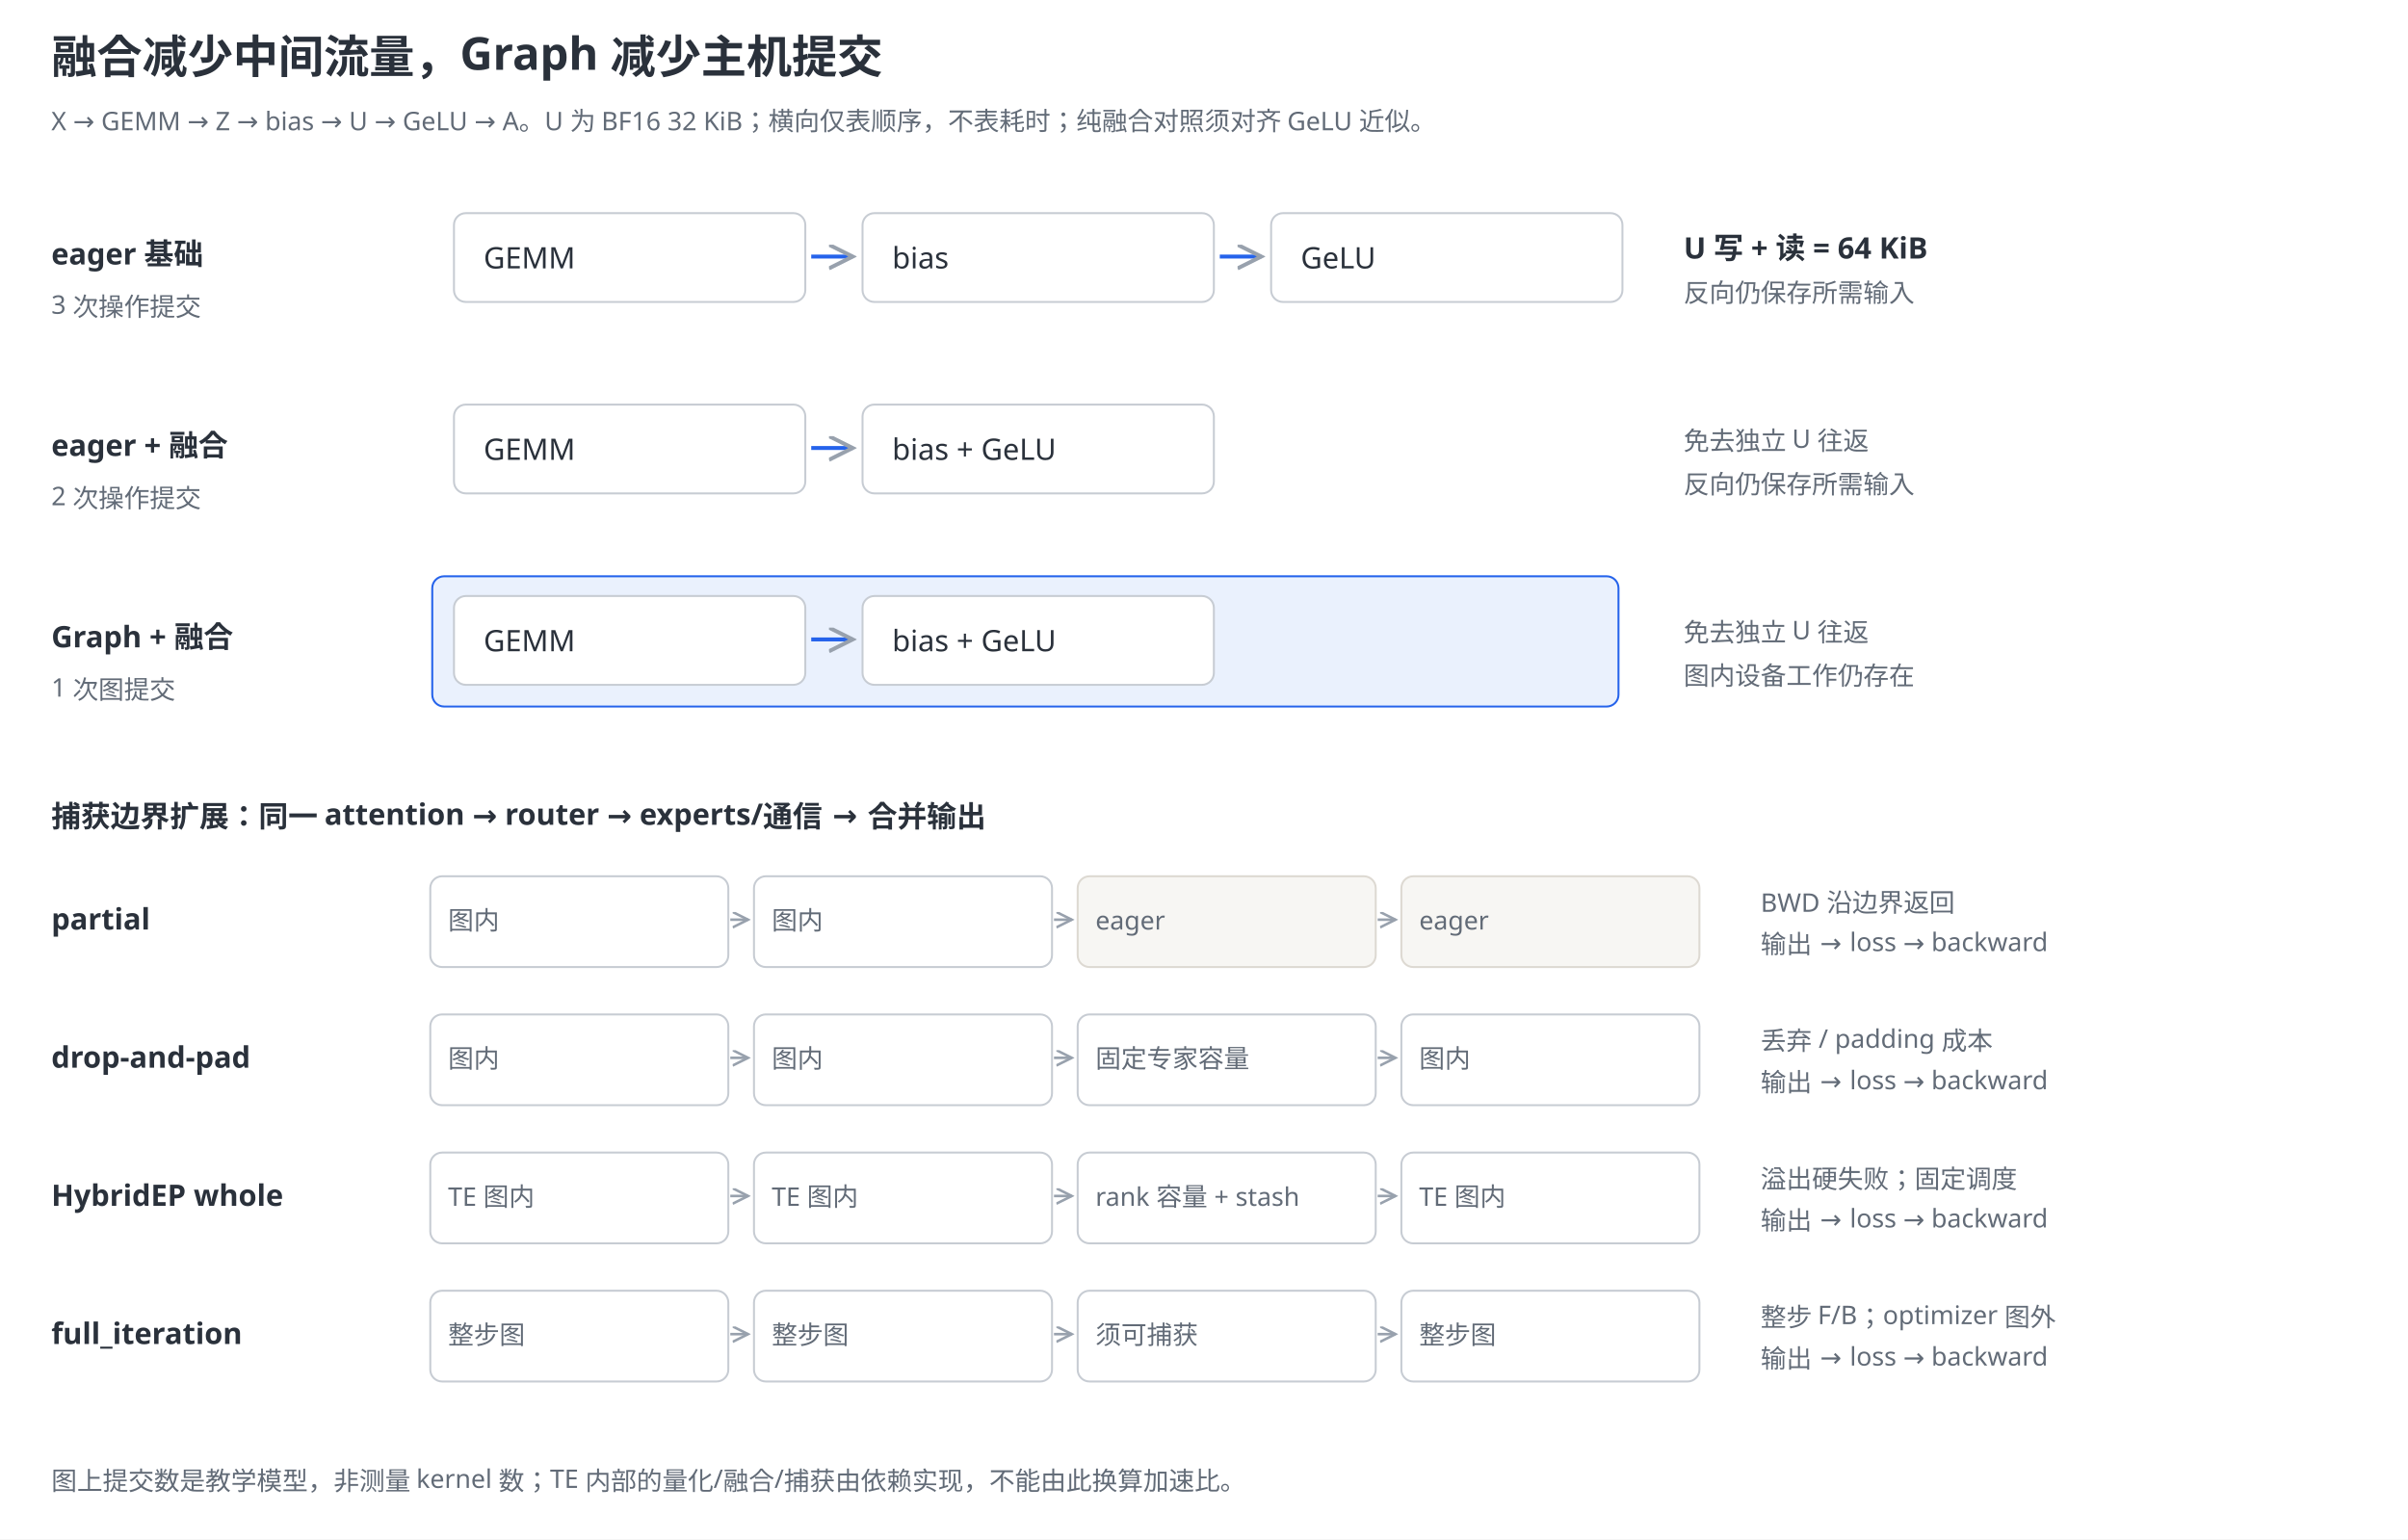
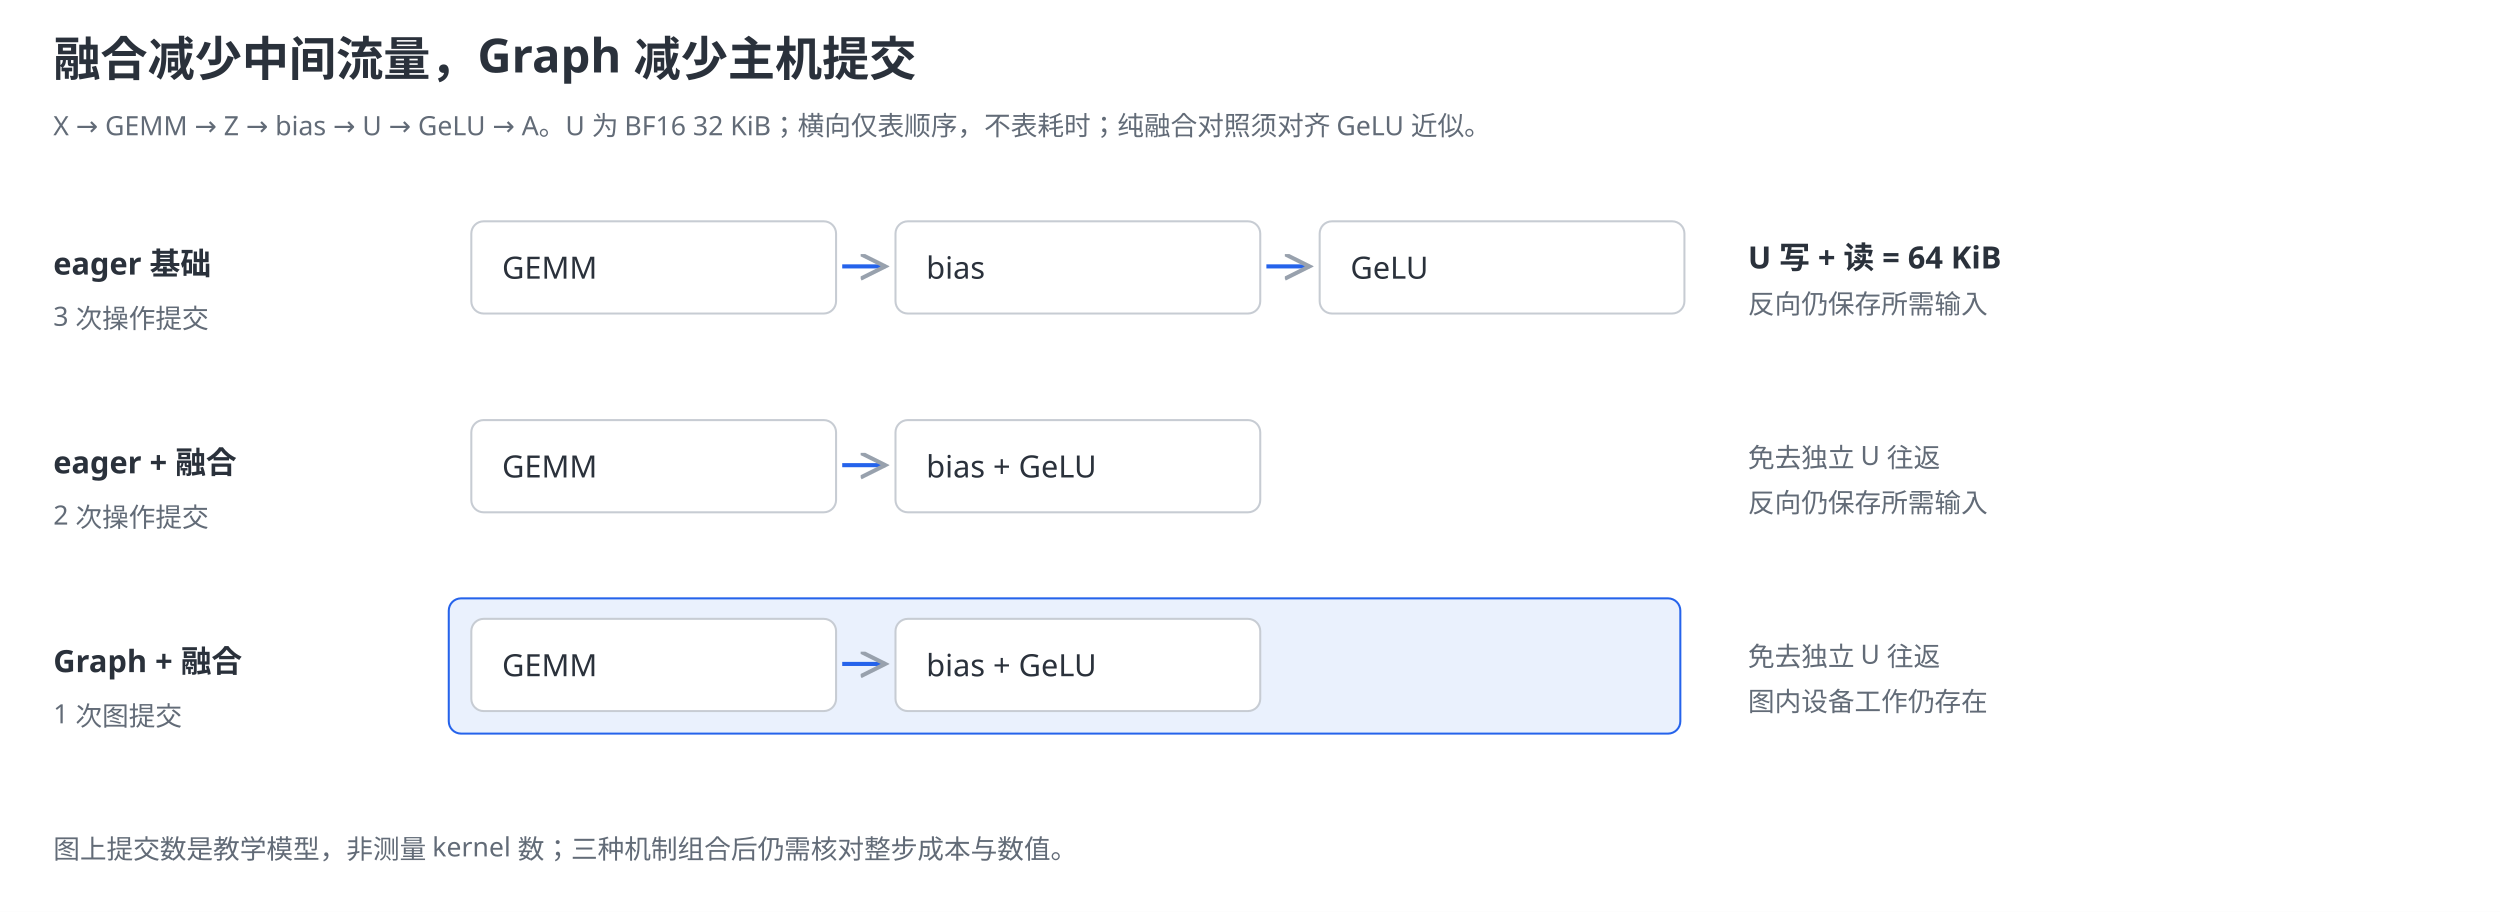
- <svg xmlns="http://www.w3.org/2000/svg" width="1220" height="780" viewBox="0 0 1220 780" role="img">
+ <svg xmlns="http://www.w3.org/2000/svg" width="1220" height="445" viewBox="0 0 1220 445" role="img">
  <style>text{font-family:'Microsoft YaHei','Segoe UI',sans-serif;font-size:15px;fill:#2A313B}.title{font-size:23px;font-weight:700}.small{font-size:13px;fill:#626B77}.bold{font-weight:700}.neutral{fill:#fff;stroke:#C7CCD3}.ghost{fill:#F7F6F3;stroke:#DDD9D2}.acc1{fill:#EAF1FD;stroke:#2563EB}.acc2{fill:#FCF1E6;stroke:#C3651F}.arrow{fill:none;stroke:#98A1AD;stroke-width:1.3}.main{stroke:#2563EB;stroke-width:2}.dash{fill:none;stroke:#C3651F;stroke-dasharray:5 4}</style>
  <defs>
    <marker id="head" markerWidth="7" markerHeight="7" refX="6" refY="3" orient="auto">
      <path d="M0,0 L6,3 L0,6" fill="none" stroke="#98A1AD" />
    </marker>
  </defs>
  <rect width="100%" height="100%" fill="#fff" />
  <text x="26" y="37" class="title">融合减少中间流量，Graph 减少主机提交</text>
  <text x="26" y="66" class="small">X → GEMM → Z → bias → U → GeLU → A。U 为 BF16 32 KiB；横向仅表顺序，不表耗时；纯融合对照须对齐 GeLU 近似。</text>
  <text x="26" y="134" class="bold">eager 基础</text>
  <text x="26" y="159" class="small">3 次操作提交</text>
  <rect x="230" y="108" width="178" height="45" rx="6" class="neutral" />
  <text x="245" y="136" class="">GEMM</text>
  <path d="M411,130 L432,130" class="arrow main" marker-end="url(#head)" />
  <rect x="437" y="108" width="178" height="45" rx="6" class="neutral" />
  <text x="452" y="136" class="">bias</text>
  <path d="M618,130 L639,130" class="arrow main" marker-end="url(#head)" />
  <rect x="644" y="108" width="178" height="45" rx="6" class="neutral" />
  <text x="659" y="136" class="">GeLU</text>
  <text x="853" y="131" class="bold">U 写 + 读 = 64 KiB</text>
  <text x="853" y="153" class="small">反向仍保存所需输入</text>
  <text x="26" y="231" class="bold">eager + 融合</text>
  <text x="26" y="256" class="small">2 次操作提交</text>
  <rect x="230" y="205" width="178" height="45" rx="6" class="neutral" />
  <text x="245" y="233" class="">GEMM</text>
  <path d="M411,227 L432,227" class="arrow main" marker-end="url(#head)" />
  <rect x="437" y="205" width="178" height="45" rx="6" class="neutral" />
  <text x="452" y="233" class="">bias + GeLU</text>
  <text x="853" y="228" class="small">免去独立 U 往返</text>
  <text x="853" y="250" class="small">反向仍保存所需输入</text>
  <text x="26" y="328" class="bold">Graph + 融合</text>
  <text x="26" y="353" class="small">1 次图提交</text>
  <rect x="219" y="292" width="601" height="66" rx="6" class="acc1" />
  <rect x="230" y="302" width="178" height="45" rx="6" class="neutral" />
  <text x="245" y="330" class="">GEMM</text>
  <path d="M411,324 L432,324" class="arrow main" marker-end="url(#head)" />
  <rect x="437" y="302" width="178" height="45" rx="6" class="neutral" />
  <text x="452" y="330" class="">bias + GeLU</text>
  <text x="853" y="325" class="small">免去独立 U 往返</text>
  <text x="853" y="347" class="small">图内设备工作仍存在</text>
-   <text x="26" y="419" class="bold">捕获边界扩展：同一 attention → router → experts/通信 → 合并输出</text>
-   <text x="26" y="471" class="bold">partial</text>
-   <rect x="218" y="444" width="151" height="46" rx="6" class="neutral" />
-   <text x="227" y="471" class="small">图内</text>
-   <path d="M370,466 L379,466" class="arrow aux" marker-end="url(#head)" />
-   <rect x="382" y="444" width="151" height="46" rx="6" class="neutral" />
-   <text x="391" y="471" class="small">图内</text>
-   <path d="M534,466 L543,466" class="arrow aux" marker-end="url(#head)" />
-   <rect x="546" y="444" width="151" height="46" rx="6" class="ghost" />
-   <text x="555" y="471" class="small">eager</text>
-   <path d="M698,466 L707,466" class="arrow aux" marker-end="url(#head)" />
-   <rect x="710" y="444" width="151" height="46" rx="6" class="ghost" />
-   <text x="719" y="471" class="small">eager</text>
-   <text x="892" y="462" class="small">BWD 沿边界返回</text>
-   <text x="892" y="483" class="small">输出 → loss → backward</text>
-   <text x="26" y="541" class="bold">drop-and-pad</text>
-   <rect x="218" y="514" width="151" height="46" rx="6" class="neutral" />
-   <text x="227" y="541" class="small">图内</text>
-   <path d="M370,536 L379,536" class="arrow aux" marker-end="url(#head)" />
-   <rect x="382" y="514" width="151" height="46" rx="6" class="neutral" />
-   <text x="391" y="541" class="small">图内</text>
-   <path d="M534,536 L543,536" class="arrow aux" marker-end="url(#head)" />
-   <rect x="546" y="514" width="151" height="46" rx="6" class="neutral" />
-   <text x="555" y="541" class="small">固定专家容量</text>
-   <path d="M698,536 L707,536" class="arrow aux" marker-end="url(#head)" />
-   <rect x="710" y="514" width="151" height="46" rx="6" class="neutral" />
-   <text x="719" y="541" class="small">图内</text>
-   <text x="892" y="532" class="small">丢弃 / padding 成本</text>
-   <text x="892" y="553" class="small">输出 → loss → backward</text>
-   <text x="26" y="611" class="bold">HybridEP whole</text>
-   <rect x="218" y="584" width="151" height="46" rx="6" class="neutral" />
-   <text x="227" y="611" class="small">TE 图内</text>
-   <path d="M370,606 L379,606" class="arrow aux" marker-end="url(#head)" />
-   <rect x="382" y="584" width="151" height="46" rx="6" class="neutral" />
-   <text x="391" y="611" class="small">TE 图内</text>
-   <path d="M534,606 L543,606" class="arrow aux" marker-end="url(#head)" />
-   <rect x="546" y="584" width="151" height="46" rx="6" class="neutral" />
-   <text x="555" y="611" class="small">rank 容量 + stash</text>
-   <path d="M698,606 L707,606" class="arrow aux" marker-end="url(#head)" />
-   <rect x="710" y="584" width="151" height="46" rx="6" class="neutral" />
-   <text x="719" y="611" class="small">TE 图内</text>
-   <text x="892" y="602" class="small">溢出硬失败；固定调度</text>
-   <text x="892" y="623" class="small">输出 → loss → backward</text>
-   <text x="26" y="681" class="bold">full_iteration</text>
-   <rect x="218" y="654" width="151" height="46" rx="6" class="neutral" />
-   <text x="227" y="681" class="small">整步图</text>
-   <path d="M370,676 L379,676" class="arrow aux" marker-end="url(#head)" />
-   <rect x="382" y="654" width="151" height="46" rx="6" class="neutral" />
-   <text x="391" y="681" class="small">整步图</text>
-   <path d="M534,676 L543,676" class="arrow aux" marker-end="url(#head)" />
-   <rect x="546" y="654" width="151" height="46" rx="6" class="neutral" />
-   <text x="555" y="681" class="small">须可捕获</text>
-   <path d="M698,676 L707,676" class="arrow aux" marker-end="url(#head)" />
-   <rect x="710" y="654" width="151" height="46" rx="6" class="neutral" />
-   <text x="719" y="681" class="small">整步图</text>
-   <text x="892" y="672" class="small">整步 F/B；optimizer 图外</text>
-   <text x="892" y="693" class="small">输出 → loss → backward</text>
-   <text x="26" y="755" class="small">图上提交数是教学模型，非测量 kernel 数；TE 内部的量化/融合/捕获由依赖实现，不能由此换算加速比。</text>
+   <text x="26" y="419" class="small">图上提交数是教学模型，非测量 kernel 数；三种机制组合后仍需核对整步成本与数值。</text>
</svg>
